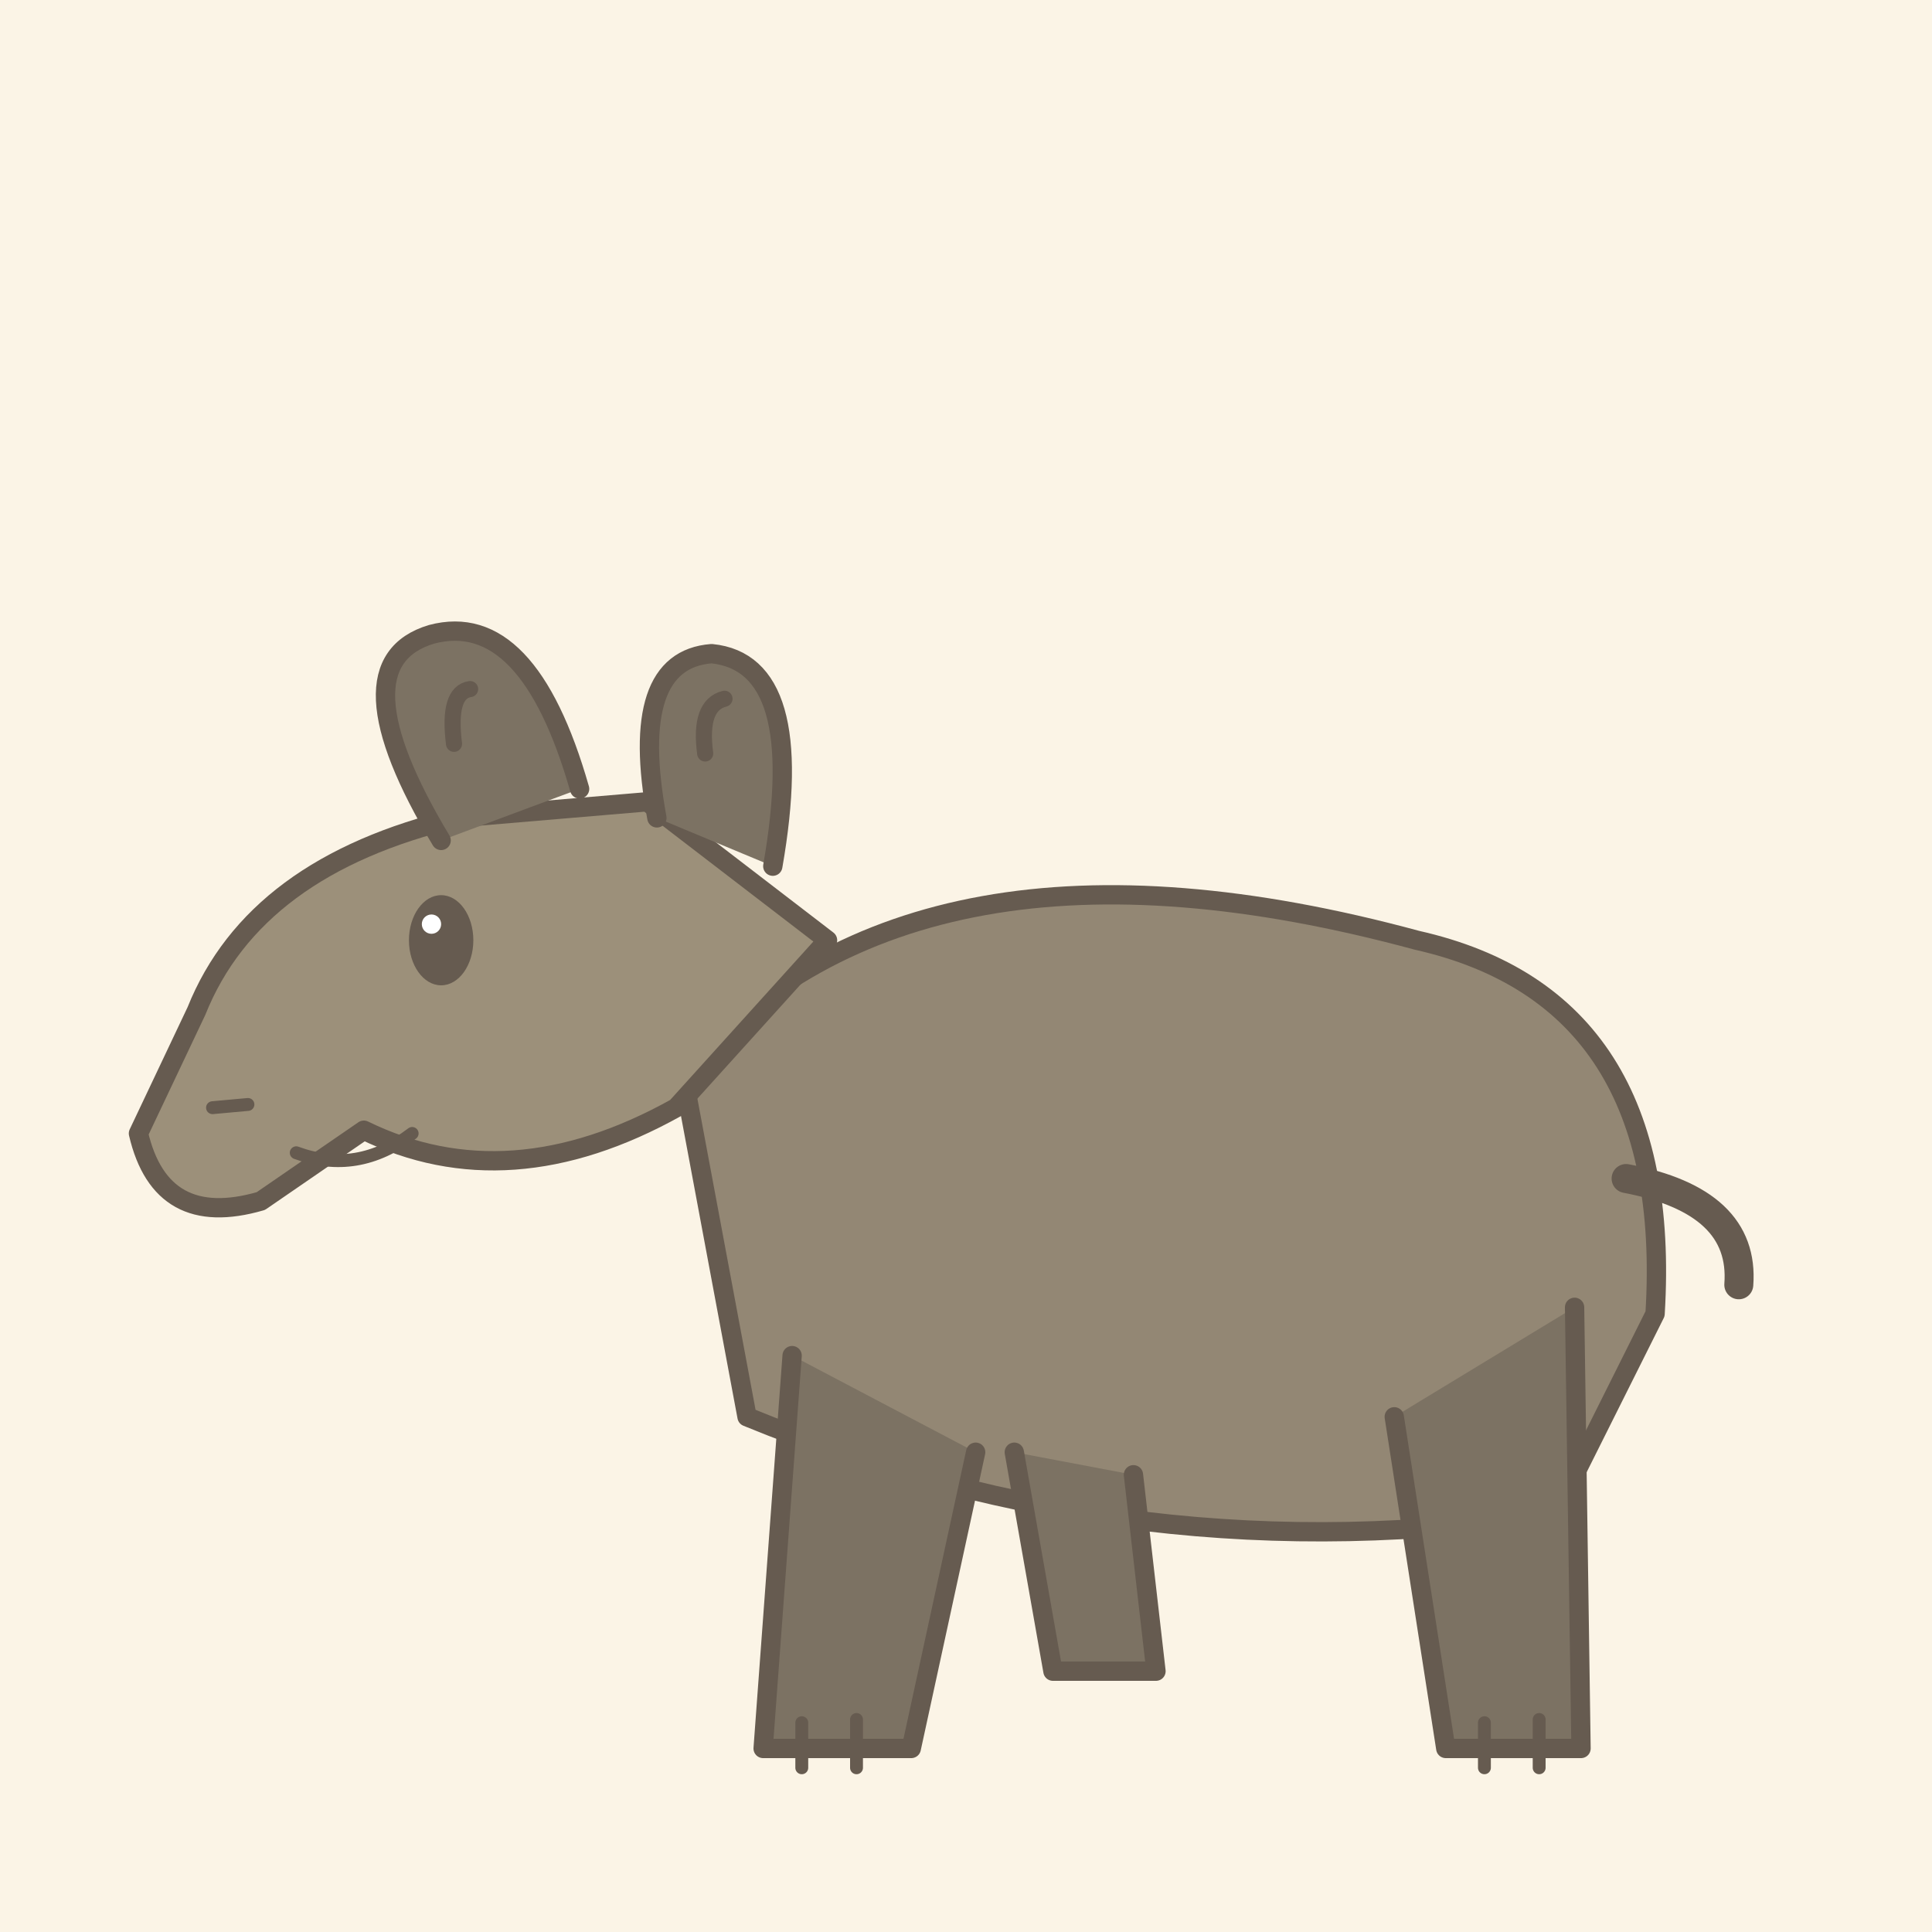
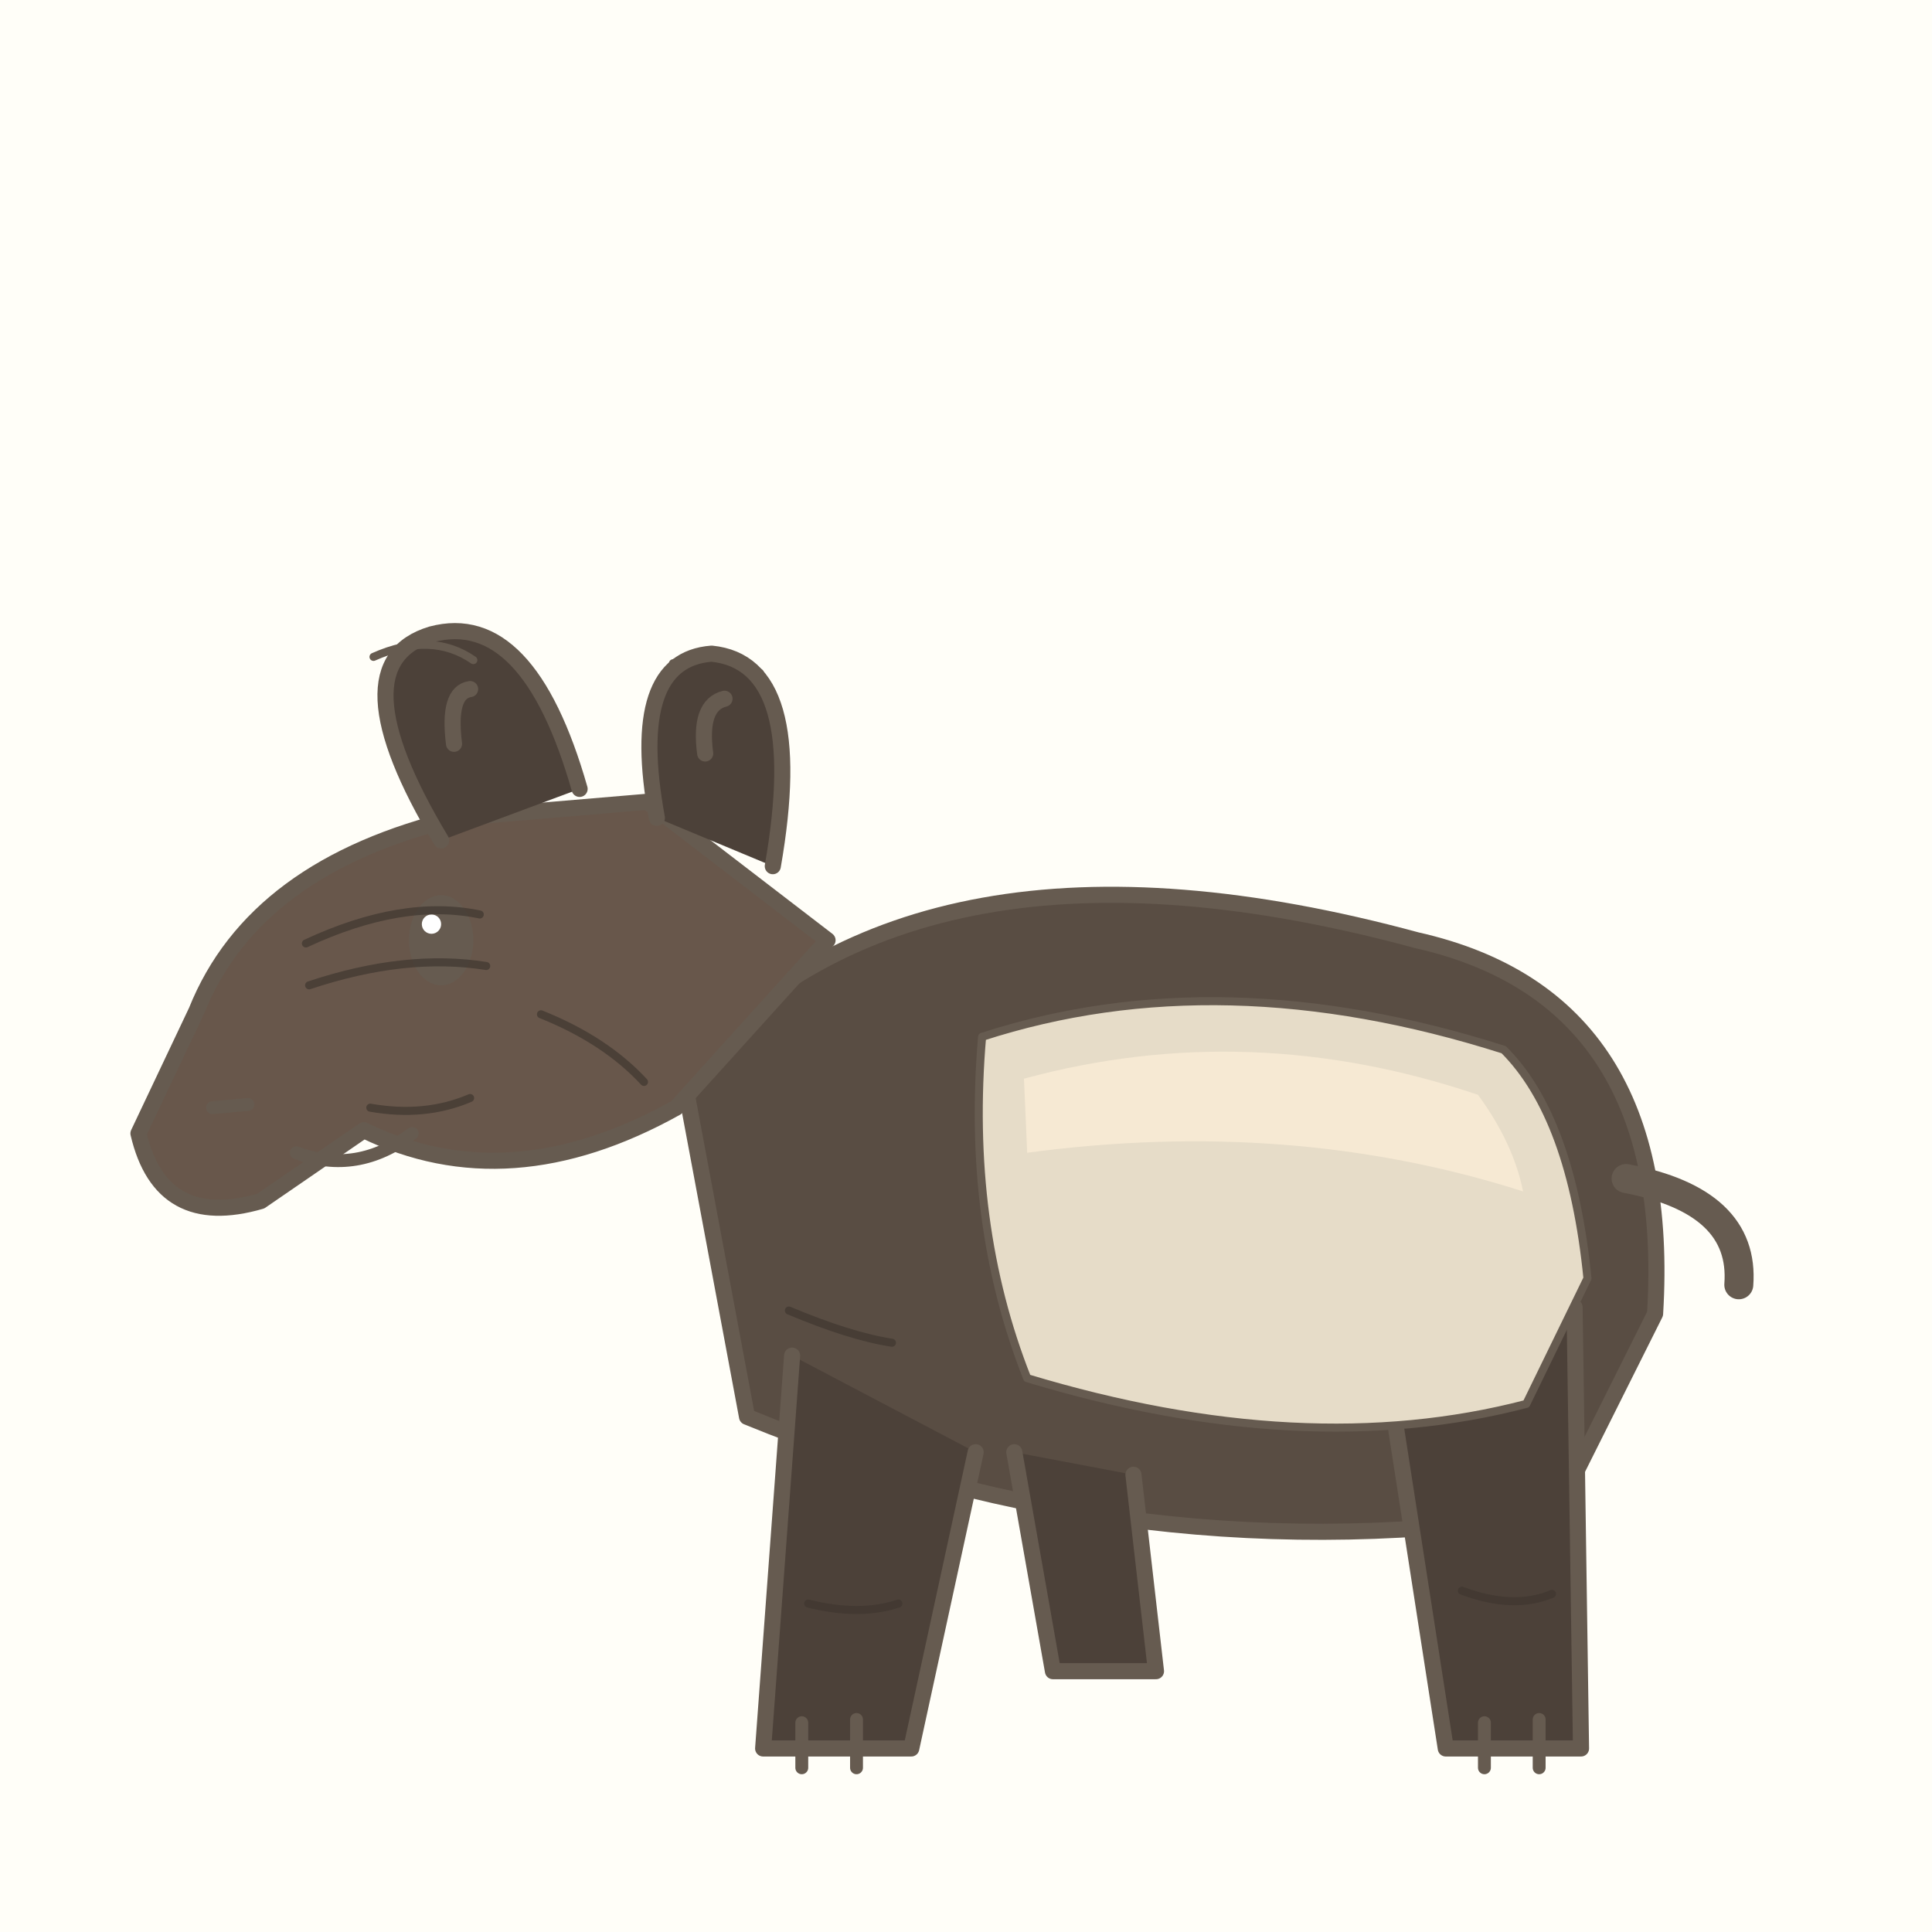
<svg xmlns="http://www.w3.org/2000/svg" width="600" height="600" viewBox="0 0 600 600" data-full-animal="tapir" data-illustration="incomplete">
-   <rect width="600" height="600" fill="#fbf4e6" />
-   <path d="M212 333Q285 250 440 292Q520 310 514 408L483 470Q354 490 232 440Z" fill="#938774" stroke="#665b50" stroke-width="6" stroke-linecap="round" stroke-linejoin="round" />
-   <path d="M246 421L237 543L283 543L303 451M433 440L449 543L491 543L489 406M315 451L327 519L359 519L352 458" fill="#7c7263" stroke="#665b50" stroke-width="6" stroke-linecap="round" stroke-linejoin="round" />
-   <path d="M210 344Q158 373 113 351L81 373Q50 382 43 352L61 314Q79 269 142 254L201 249L257 292Z" fill="#9c907a" stroke="#665b50" stroke-width="6" stroke-linecap="round" stroke-linejoin="round" />
-   <path d="M137 261Q104 206 134 197Q164 189 180 245M204 254Q195 205 221 203Q251 206 240 269" fill="#7c7263" stroke="#665b50" stroke-width="6" stroke-linecap="round" stroke-linejoin="round" />
+   <rect width="600" height="600" fill="#fffef8" />
+   <path d="M212 333Q285 250 440 292Q520 310 514 408L483 470Q354 490 232 440Z" fill="#594d43" stroke="#665b50" stroke-width="5" stroke-linecap="round" stroke-linejoin="round" />
+   <path d="M246 421L237 543L283 543L303 451M433 440L449 543L491 543L489 406M315 451L327 519L359 519L352 458" fill="#4c4139" stroke="#665b50" stroke-width="5" stroke-linecap="round" stroke-linejoin="round" />
+   <path d="M210 344Q158 373 113 351L81 373Q50 382 43 352L61 314Q79 269 142 254L201 249L257 292Z" fill="#68574b" stroke="#665b50" stroke-width="5" stroke-linecap="round" stroke-linejoin="round" />
+   <path d="M137 261Q104 206 134 197Q164 189 180 245M204 254Q195 205 221 203Q251 206 240 269" fill="#4c4139" stroke="#665b50" stroke-width="5" stroke-linecap="round" stroke-linejoin="round" />
  <path d="M141 231Q139 215 146 214M219 234Q217 219 225 217" fill="none" stroke="#665b50" stroke-width="5" stroke-linecap="round" stroke-linejoin="round" />
  <ellipse cx="137" cy="292" rx="10" ry="14" fill="#665b50" />
  <circle cx="134" cy="287" r="3" fill="white" />
  <path d="M66 344L77 343M92 358Q111 365 128 352" fill="none" stroke="#665b50" stroke-width="4" stroke-linecap="round" stroke-linejoin="round" />
  <path d="M505 366Q542 373 540 399" fill="none" stroke="#665b50" stroke-width="9" stroke-linecap="round" stroke-linejoin="round" />
  <path d="M249 535V549M266 534V549M461 535V549M478 534V549" fill="none" stroke="#665b50" stroke-width="4" stroke-linecap="round" stroke-linejoin="round" />
+   <path d="M305 322Q379 298 467 326Q488 347 493 397L474 436Q405 454 319 428Q300 380 305 322Z" fill="#e6dcc8" stroke="#665b50" stroke-width="2.5" stroke-linejoin="round" />
+   <path d="M318 335Q388 316 459 340Q470 355 473 370Q401 347 319 358Z" fill="#fff0d9" opacity=".65" />
+   <g fill="none" stroke="#3e362f" stroke-width="2.5" stroke-linecap="round" opacity=".7">
+     <path d="M95 293q30-14 54-9m-53 22q30-10 55-6M168 315q20 8 32 21M245 407q19 8 32 10M115 344q17 3 31-3M251 498q16 4 28 0m175-4q16 6 28 1" />
+   </g>
+   <g fill="none" stroke="#665b50" stroke-width="2.5" stroke-linecap="round">
+     <path d="M116 204q18-8 31 1m62 1q15-5 27 3" />
+   </g>
</svg>
